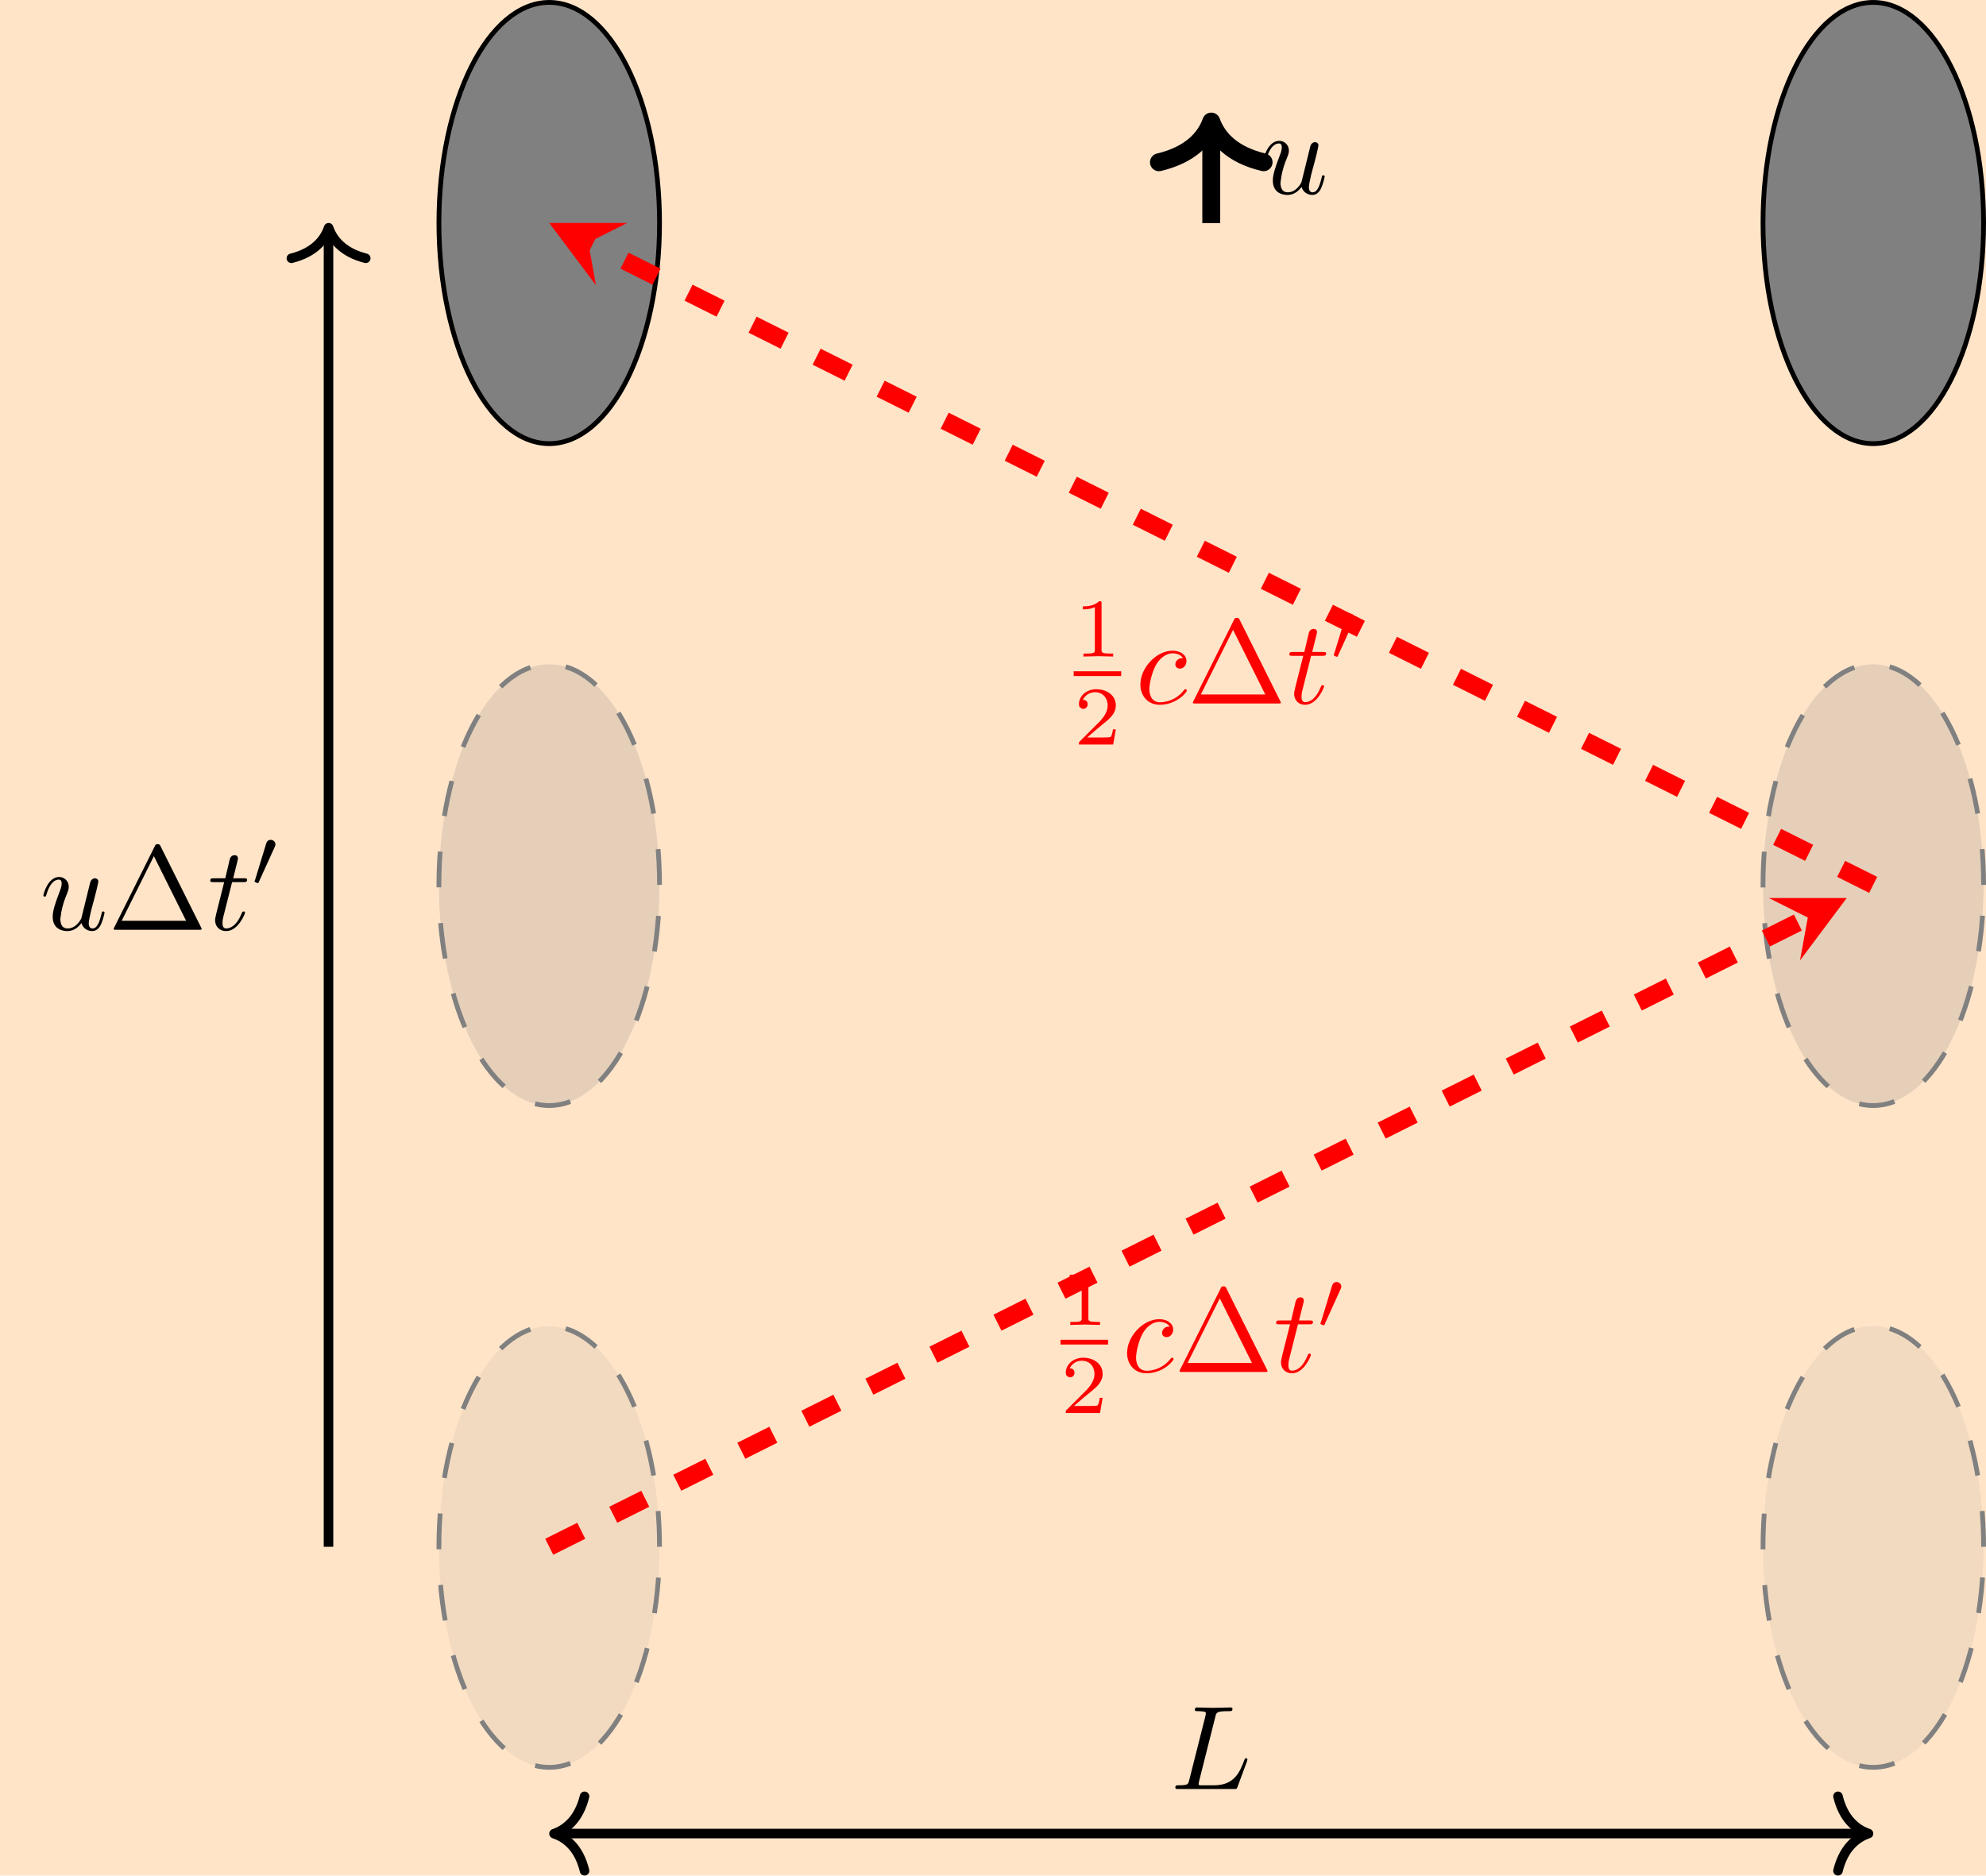
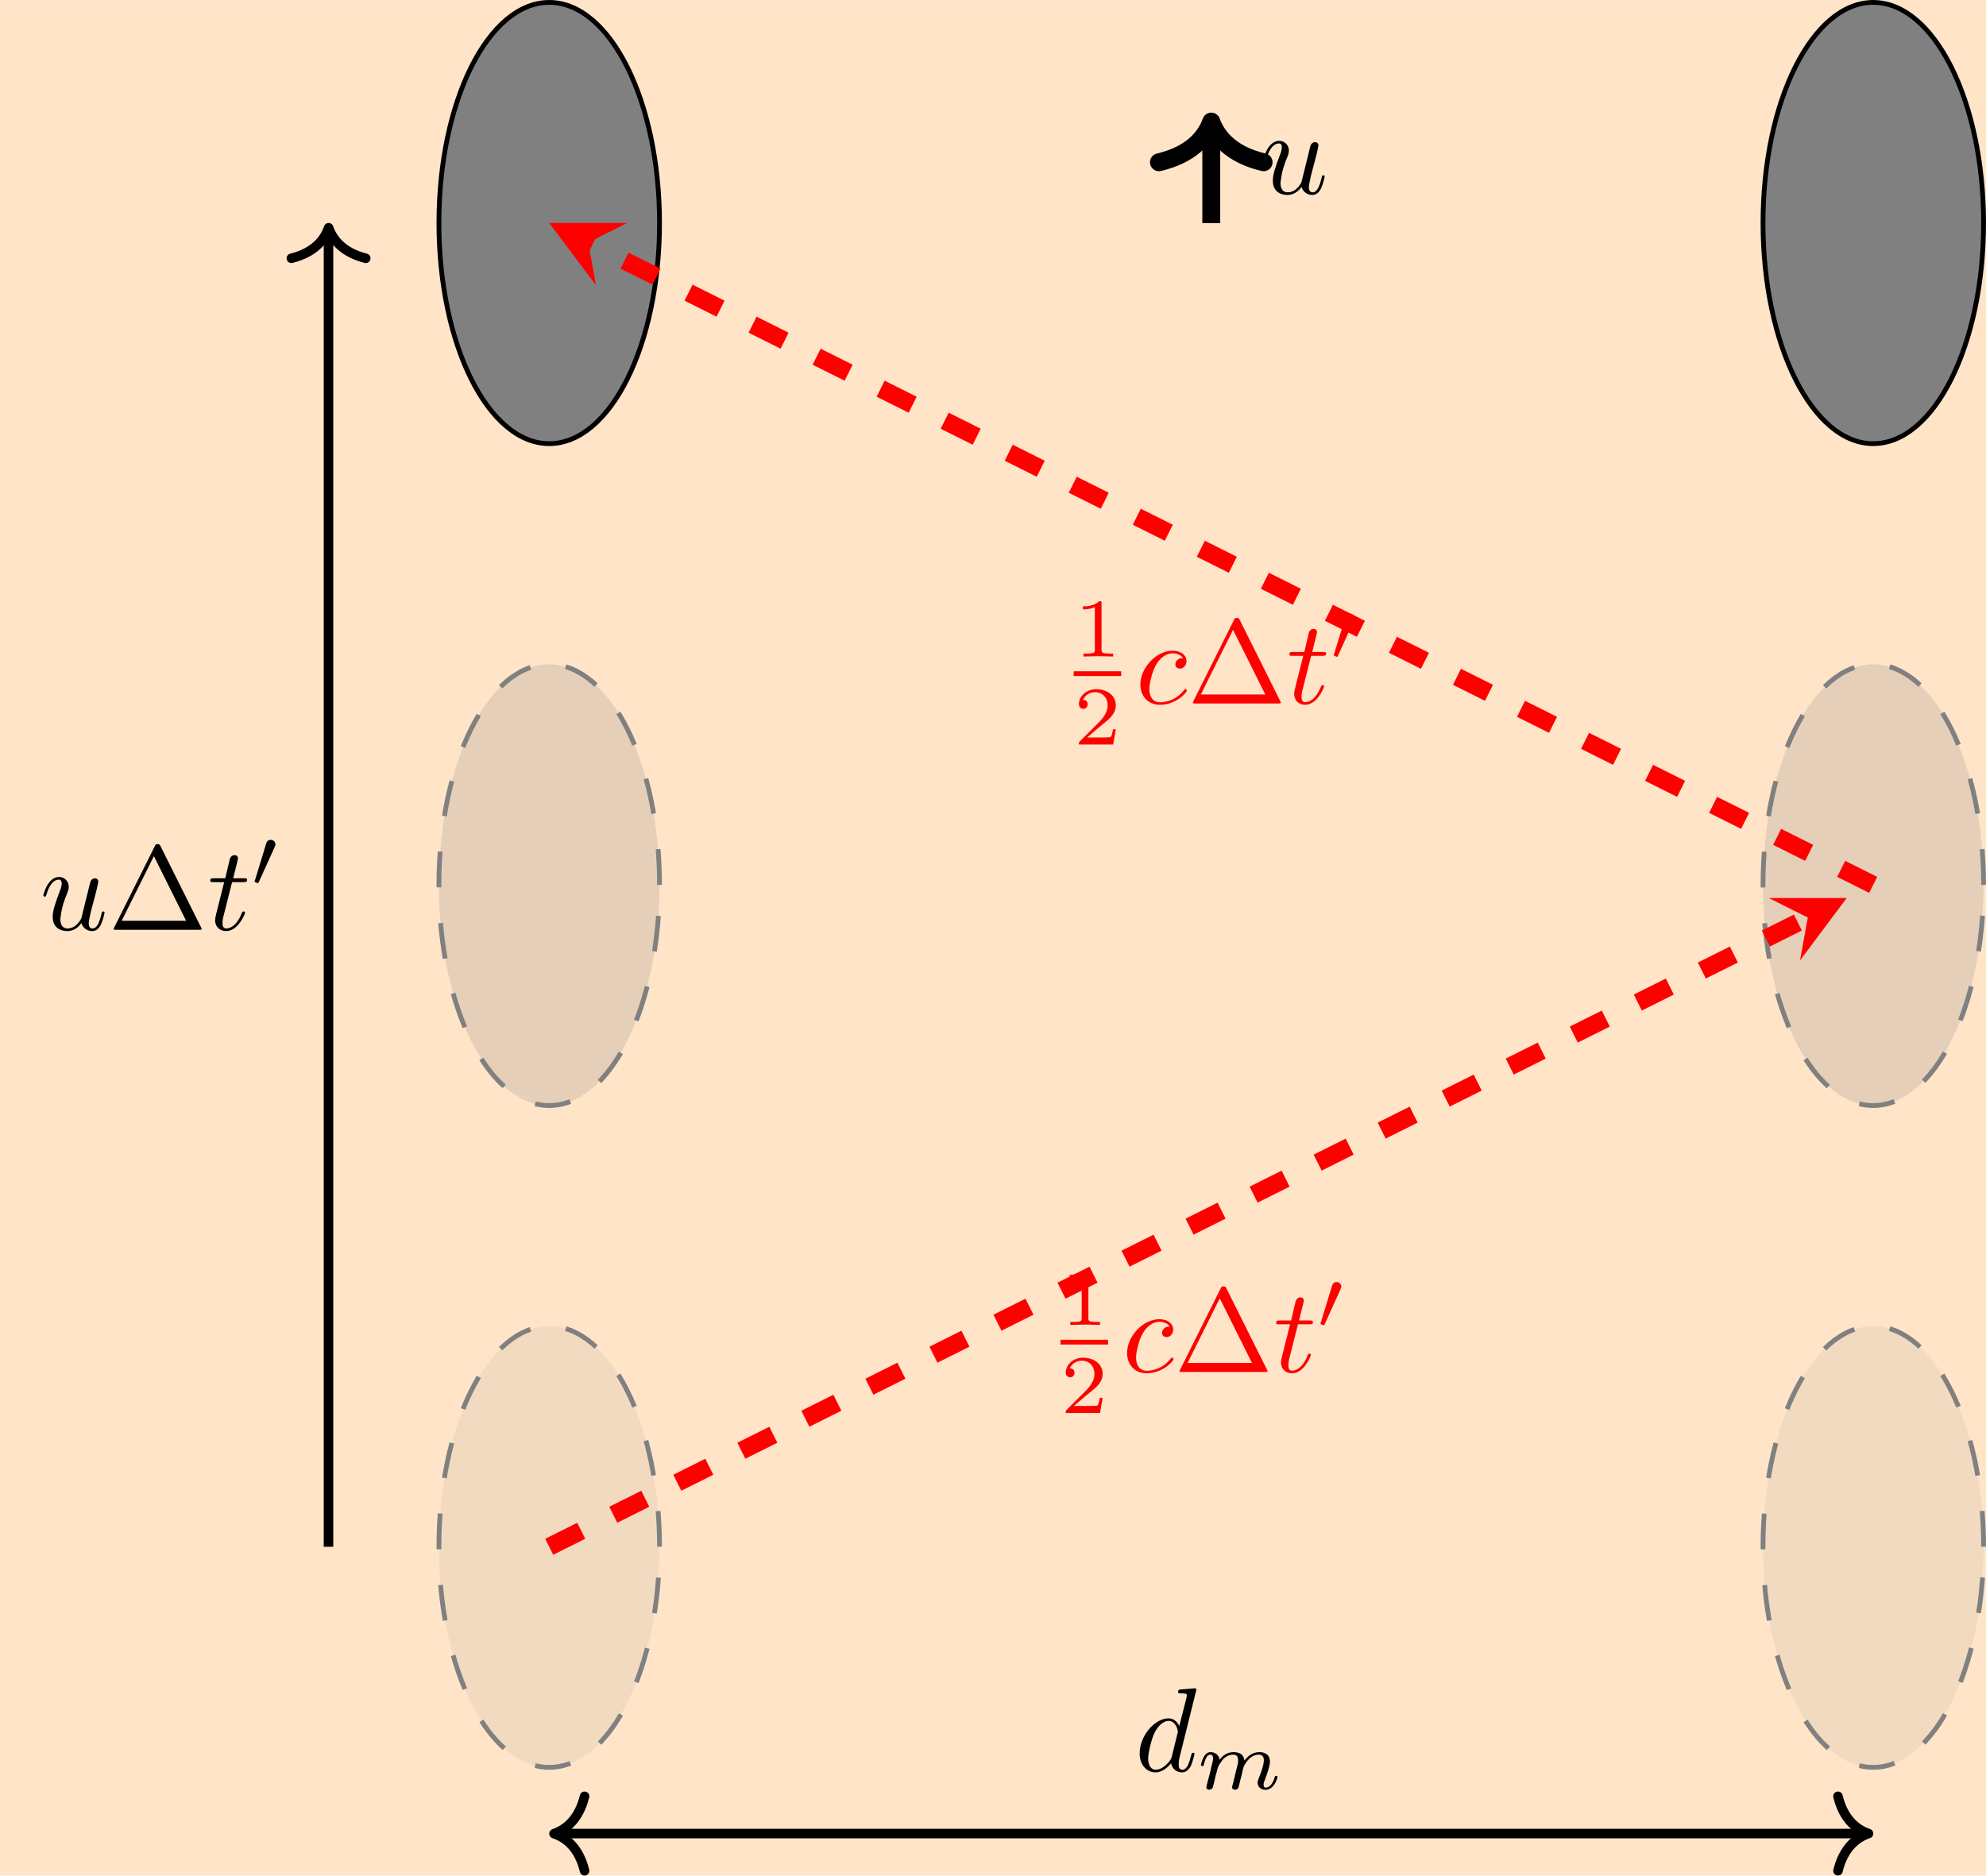
<svg xmlns="http://www.w3.org/2000/svg" xmlns:xlink="http://www.w3.org/1999/xlink" width="221.1" height="208.85" viewBox="0 0 165.83 156.64">
  <defs>
    <clipPath id="a">
      <path d="M147 0h18.83v38H147Zm0 0" />
    </clipPath>
    <clipPath id="b">
      <path d="M141 0h24.83v43H141Zm0 0" />
    </clipPath>
    <clipPath id="c">
      <path d="M147 55h18.83v38H147Zm0 0" />
    </clipPath>
    <clipPath id="d">
      <path d="M141 49h24.83v49H141Zm0 0" />
    </clipPath>
    <clipPath id="e">
      <path d="M147 110h18.83v38H147Zm0 0" />
    </clipPath>
    <clipPath id="f">
      <path d="M141 105h24.83v49H141Zm0 0" />
    </clipPath>
    <clipPath id="g">
      <path d="M24 55h141.83v96H24Zm0 0" />
    </clipPath>
    <clipPath id="n">
      <path d="M27 0h138.83v96H27Zm0 0" />
    </clipPath>
    <clipPath id="p">
      <path d="M45 149h5v7.64h-5Zm0 0" />
    </clipPath>
    <clipPath id="q">
      <path d="M153 149h4v7.64h-4Zm0 0" />
    </clipPath>
    <symbol id="h" overflow="visible">
      <path d="M2.33-4.44c0-.18 0-.18-.2-.18-.46.43-1.08.43-1.36.43v.25c.15 0 .62 0 1-.19v3.55c0 .24 0 .33-.7.33H.82V0l1.24-.03L3.3 0v-.25h-.27c-.7 0-.7-.1-.7-.33Zm0 0" style="stroke:none" />
    </symbol>
    <symbol id="i" overflow="visible">
      <path d="M3.52-1.27h-.24c-.01.16-.1.57-.19.63-.04.05-.57.05-.68.05H1.13c.73-.64.98-.85 1.39-1.18.51-.4 1-.84 1-1.5 0-.84-.74-1.35-1.63-1.35-.86 0-1.45.6-1.45 1.25 0 .34.3.39.37.39.16 0 .36-.13.36-.38 0-.12-.04-.37-.4-.37a1.1 1.1 0 0 1 1.01-.64c.7 0 1.06.54 1.06 1.1 0 .61-.43 1.08-.65 1.33L.52-.27C.44-.2.44-.19.44 0H3.3Zm0 0" style="stroke:none" />
    </symbol>
    <symbol id="j" overflow="visible">
      <path d="M3.95-3.78c-.17 0-.3 0-.43.12a.5.5 0 0 0-.2.4c0 .24.2.35.38.35.28 0 .55-.25.55-.64 0-.48-.47-.86-1.17-.86C1.73-4.4.4-2.98.4-1.58.4-.68.98.11 2.03.11 3.45.1 4.28-.95 4.28-1.06c0-.06-.05-.14-.1-.14-.07 0-.09.03-.15.1-.78 1-1.87 1-1.98 1-.63 0-.9-.5-.9-1.1 0-.4.2-1.38.54-1.99.31-.58.86-1 1.4-1 .33 0 .72.13.86.4m0 0" style="stroke:none" />
    </symbol>
    <symbol id="l" overflow="visible">
      <path d="M2.05-3.98h.93c.2 0 .32 0 .32-.2 0-.12-.11-.12-.28-.12h-.88c.36-1.42.4-1.6.4-1.67q-.02-.26-.29-.26c-.03 0-.31 0-.4.36L1.48-4.3H.53c-.2 0-.3 0-.3.2 0 .12.08.12.29.12h.87C.67-1.16.63-.98.63-.81c0 .54.37.92.92.92 1.01 0 1.58-1.45 1.58-1.53 0-.11-.08-.11-.11-.11-.1 0-.11.03-.16.14C2.44-.34 1.9-.11 1.56-.11c-.2 0-.31-.12-.31-.45 0-.25.03-.31.06-.49Zm0 0" style="stroke:none" />
    </symbol>
    <symbol id="o" overflow="visible">
      <path d="M3.48-.56c.11.4.47.67.9.67.34 0 .57-.23.73-.55a5 5 0 0 0 .3-.98c0-.11-.08-.11-.11-.11-.11 0-.11.05-.14.19-.14.56-.33 1.23-.75 1.23-.2 0-.32-.12-.32-.45 0-.22.13-.69.2-1.05l.29-1.08.17-.67c.05-.23.14-.6.14-.67 0-.17-.14-.27-.28-.27-.05 0-.31.02-.4.35l-.74 3c-.02.04-.4.84-1.14.84-.52 0-.61-.45-.61-.81a7 7 0 0 1 .53-2.03c.13-.32.17-.46.17-.64a.8.8 0 0 0-.81-.82C.66-4.4.3-2.95.3-2.87c0 .1.1.1.1.1.12 0 .12-.03.16-.18.25-.86.64-1.24 1.02-1.24.1 0 .25.02.25.33 0 .23-.11.53-.17.67-.38 1-.58 1.61-.58 2.1 0 .95.69 1.2 1.22 1.2.65 0 1.01-.45 1.18-.67m0 0" style="stroke:none" />
    </symbol>
    <symbol id="r" overflow="visible">
-       <path d="M3.73-6.03c.08-.36.11-.47 1.05-.47.3 0 .38 0 .38-.19 0-.12-.11-.12-.16-.12l-1.47.03-1.33-.03c-.06 0-.18 0-.18.2 0 .11.09.11.28.11.01 0 .2 0 .37.02s.27.03.27.17l-.03.18L1.56-.78c-.1.39-.1.47-.9.47-.18 0-.27 0-.27.2C.4 0 .5 0 .66 0h4.62c.24 0 .24 0 .3-.17l.8-2.16.03-.14c0-.03-.04-.1-.11-.1-.1 0-.11.05-.17.21-.35.9-.79 2.05-2.5 2.05H2.47q-.15-.01-.14-.11l.04-.22Zm0 0" style="stroke:none" />
+       <path d="M5.14-6.81s0-.11-.12-.11c-.16 0-1.1.1-1.27.1q-.13.02-.14.2c0 .12.1.12.23.12.49 0 .5.06.5.17l-.03.2-.6 2.36c-.18-.37-.46-.64-.91-.64C1.64-4.4.4-2.94.4-1.48.4-.55.96.1 1.73.1c.2 0 .7-.05 1.3-.75.07.42.43.75.9.75.36 0 .58-.23.75-.55.16-.36.3-.97.3-.98 0-.11-.1-.11-.13-.11-.09 0-.1.05-.14.19-.17.64-.34 1.23-.75 1.23-.28 0-.3-.26-.3-.45 0-.25.02-.31.05-.49ZM3.08-1.2c-.06.19-.06.2-.2.38-.44.54-.85.7-1.13.7-.5 0-.64-.55-.64-.94 0-.5.31-1.72.55-2.18.3-.58.75-.96 1.15-.96.64 0 .78.82.78.88q0 .1-.03.17Zm0 0" style="stroke:none" />
    </symbol>
    <symbol id="k" overflow="visible">
      <path d="M4.4-6.95c-.06-.14-.09-.2-.26-.2-.16 0-.19.06-.25.2L.52-.2l-.05.12c0 .08.06.08.22.08H7.6c.16 0 .22 0 .22-.08q.01 0-.05-.12Zm-.57.8 2.69 5.4H1.14Zm0 0" style="stroke:none" />
    </symbol>
    <symbol id="m" overflow="visible">
      <path d="M2.02-3.3q.07-.15.06-.22c0-.21-.19-.37-.4-.37-.27 0-.35.22-.38.33L.38-.55l-.05.11c0 .08.22.16.28.16.05 0 .05-.02.1-.13Zm0 0" style="stroke:none" />
+     </symbol>
+     <symbol id="s" overflow="visible">
+       <path d="M3.03-.56c-.05.14-.1.37-.1.4 0 .16.12.22.23.22.14 0 .25-.08.28-.14s.1-.3.12-.44l.16-.62q.06-.23.1-.47c.09-.3.09-.31.23-.53.22-.34.58-.73 1.1-.73.4 0 .43.3.43.48 0 .42-.3 1.19-.42 1.48-.07.2-.1.27-.1.38 0 .37.3.6.66.6.7 0 1-.96 1-1.07 0-.1-.08-.1-.11-.1-.1 0-.1.05-.13.13-.15.56-.46.85-.73.85-.16 0-.19-.1-.19-.25 0-.16.05-.25.17-.57.08-.22.36-.95.36-1.34 0-.11 0-.4-.25-.61a1 1 0 0 0-.65-.19c-.63 0-1 .42-1.24.7-.04-.59-.54-.7-.9-.7-.58 0-.97.36-1.17.64-.05-.48-.46-.64-.75-.64-.3 0-.46.22-.55.38-.16.26-.25.65-.25.7 0 .08.1.08.12.08.1 0 .1-.02.14-.2.11-.41.25-.75.52-.75.19 0 .23.15.23.34 0 .12-.06.39-.12.58l-.14.62-.24.9-.06.27c0 .16.13.22.24.22.12 0 .23-.08.28-.14.03-.06.07-.3.12-.44l.14-.62q.08-.23.13-.47c.08-.28.1-.34.3-.62.18-.29.51-.64 1.04-.64.4 0 .4.35.4.48 0 .17 0 .27-.12.66Zm0 0" style="stroke:none" />
    </symbol>
  </defs>
  <path d="M0 156.64h165.83V0H0Zm0 0" style="stroke:none;fill-rule:nonzero;fill:#ffe4c8;fill-opacity:1" />
  <path d="M9.21 110.56c0 10.17-4.12 18.42-9.21 18.42s-9.21-8.25-9.21-18.42S-5.1 92.13 0 92.13s9.21 8.25 9.21 18.43Zm0 0" style="fill-rule:nonzero;fill:gray;fill-opacity:1;stroke-width:.399;stroke-linecap:butt;stroke-linejoin:miter;stroke:#000;stroke-opacity:1;stroke-miterlimit:10" transform="matrix(1 0 0 -1 45.86 129.18)" />
  <path d="M9.21 55.28C9.21 65.46 5.1 73.7 0 73.7s-9.21-8.24-9.21-18.42S-5.1 36.85 0 36.85s9.21 8.25 9.21 18.43Zm0 0" style="fill-rule:nonzero;fill:gray;fill-opacity:.2;stroke-width:.399;stroke-linecap:butt;stroke-linejoin:miter;stroke:gray;stroke-opacity:1;stroke-dasharray:2.989,2.989;stroke-miterlimit:10" transform="matrix(1 0 0 -1 45.86 129.18)" />
  <path d="M9.21 0C9.21 10.18 5.1 18.42 0 18.42S-9.21 10.18-9.21 0-5.1-18.42 0-18.42 9.21-10.18 9.21 0Zm0 0" style="fill-rule:nonzero;fill:gray;fill-opacity:.1;stroke-width:.399;stroke-linecap:butt;stroke-linejoin:miter;stroke:gray;stroke-opacity:1;stroke-dasharray:2.989,2.989;stroke-miterlimit:10" transform="matrix(1 0 0 -1 45.86 129.18)" />
  <g clip-path="url(#a)">
    <path d="M165.63 18.62c0-10.17-4.12-18.42-9.21-18.42s-9.21 8.25-9.21 18.42 4.12 18.43 9.2 18.43c5.1 0 9.22-8.25 9.22-18.43m0 0" style="stroke:none;fill-rule:nonzero;fill:gray;fill-opacity:1" />
  </g>
  <g clip-path="url(#b)">
    <path d="M119.77 110.56c0 10.17-4.13 18.42-9.22 18.42-5.08 0-9.2-8.25-9.2-18.42s4.12-18.43 9.2-18.43c5.1 0 9.22 8.25 9.22 18.43Zm0 0" style="fill:none;stroke-width:.399;stroke-linecap:butt;stroke-linejoin:miter;stroke:#000;stroke-opacity:1;stroke-miterlimit:10" transform="matrix(1 0 0 -1 45.86 129.18)" />
  </g>
  <g clip-path="url(#c)">
    <path d="M165.63 73.9c0-10.18-4.12-18.42-9.21-18.42s-9.21 8.24-9.21 18.42 4.12 18.42 9.2 18.42c5.1 0 9.22-8.24 9.22-18.42m0 0" style="stroke:none;fill-rule:nonzero;fill:gray;fill-opacity:.2" />
  </g>
  <g clip-path="url(#d)">
    <path d="M119.77 55.28c0 10.18-4.13 18.42-9.22 18.42-5.08 0-9.2-8.24-9.2-18.42s4.12-18.43 9.2-18.43c5.1 0 9.22 8.25 9.22 18.43Zm0 0" style="fill:none;stroke-width:.399;stroke-linecap:butt;stroke-linejoin:miter;stroke:gray;stroke-opacity:1;stroke-dasharray:2.989,2.989;stroke-miterlimit:10" transform="matrix(1 0 0 -1 45.86 129.18)" />
  </g>
  <g clip-path="url(#e)">
    <path d="M165.63 129.18c0-10.18-4.12-18.43-9.21-18.43s-9.21 8.25-9.21 18.43 4.12 18.42 9.2 18.42c5.1 0 9.22-8.24 9.22-18.42m0 0" style="stroke:none;fill-rule:nonzero;fill:gray;fill-opacity:.1" />
  </g>
  <g clip-path="url(#f)">
    <path d="M119.77 0c0 10.18-4.13 18.42-9.22 18.42-5.08 0-9.2-8.24-9.2-18.42s4.12-18.42 9.2-18.42c5.1 0 9.22 8.24 9.22 18.42Zm0 0" style="fill:none;stroke-width:.399;stroke-linecap:butt;stroke-linejoin:miter;stroke:gray;stroke-opacity:1;stroke-dasharray:2.989,2.989;stroke-miterlimit:10" transform="matrix(1 0 0 -1 45.86 129.18)" />
  </g>
  <g clip-path="url(#g)">
    <path d="m0 0 105.09 52.55" style="fill:none;stroke-width:1.494;stroke-linecap:butt;stroke-linejoin:miter;stroke:red;stroke-opacity:1;stroke-dasharray:2.989,2.989;stroke-miterlimit:10" transform="matrix(1 0 0 -1 45.86 129.18)" />
  </g>
  <path d="M154.2 75h-6.5l3.25 1.63-.65 3.58" style="stroke:none;fill-rule:nonzero;fill:red;fill-opacity:1" />
  <use xlink:href="#h" x="88.55" y="110.65" style="fill:red;fill-opacity:1" />
  <path d="M0 0h3.97" style="fill:none;stroke-width:.398;stroke-linecap:butt;stroke-linejoin:miter;stroke:red;stroke-opacity:1;stroke-miterlimit:10" transform="matrix(1 0 0 -1 88.55 112.09)" />
  <use xlink:href="#i" x="88.55" y="118.01" style="fill:red;fill-opacity:1" />
  <use xlink:href="#j" x="93.71" y="114.58" style="fill:red;fill-opacity:1" />
  <use xlink:href="#k" x="98.02" y="114.58" style="fill:red;fill-opacity:1" />
  <use xlink:href="#l" x="106.33" y="114.58" style="fill:red;fill-opacity:1" />
  <use xlink:href="#m" x="109.92" y="110.96" style="fill:red;fill-opacity:1" />
  <g clip-path="url(#n)">
    <path d="M110.55 55.28 3.25 108.93" style="fill:none;stroke-width:1.494;stroke-linecap:butt;stroke-linejoin:miter;stroke:red;stroke-opacity:1;stroke-dasharray:2.989,2.989;stroke-miterlimit:10" transform="matrix(1 0 0 -1 45.86 129.18)" />
  </g>
  <path d="m45.86 18.62 3.9 5.2-.64-3.57 3.25-1.63" style="stroke:none;fill-rule:nonzero;fill:red;fill-opacity:1" />
  <use xlink:href="#h" x="89.65" y="54.83" style="fill:red;fill-opacity:1" />
  <path d="M0 0h3.97" style="fill:none;stroke-width:.398;stroke-linecap:butt;stroke-linejoin:miter;stroke:red;stroke-opacity:1;stroke-miterlimit:10" transform="matrix(1 0 0 -1 89.65 56.26)" />
  <use xlink:href="#i" x="89.65" y="62.18" style="fill:red;fill-opacity:1" />
  <use xlink:href="#j" x="94.82" y="58.75" style="fill:red;fill-opacity:1" />
  <use xlink:href="#k" x="99.13" y="58.75" style="fill:red;fill-opacity:1" />
  <use xlink:href="#l" x="107.43" y="58.75" style="fill:red;fill-opacity:1" />
  <use xlink:href="#m" x="111.03" y="55.13" style="fill:red;fill-opacity:1" />
  <path d="M55.28 110.55v7.72" style="fill:none;stroke-width:1.494;stroke-linecap:butt;stroke-linejoin:miter;stroke:#000;stroke-opacity:1;stroke-miterlimit:10" transform="matrix(1 0 0 -1 45.86 129.18)" />
  <path d="M-3.39 4.37C-2.77 1.75-1.39.5.01 0c-1.4-.51-2.78-1.75-3.4-4.37" style="fill:none;stroke-width:1.494;stroke-linecap:round;stroke-linejoin:round;stroke:#000;stroke-opacity:1;stroke-miterlimit:10" transform="matrix(0 -1 -1 0 101.14 10.16)" />
  <use xlink:href="#o" x="105.2" y="16.17" style="fill:#000;fill-opacity:1" />
  <path d="M.8-23.95h108.95" style="fill:none;stroke-width:.797;stroke-linecap:butt;stroke-linejoin:miter;stroke:#000;stroke-opacity:1;stroke-miterlimit:10" transform="matrix(1 0 0 -1 45.86 129.18)" />
  <g clip-path="url(#p)">
    <path d="M-2.55 3.11C-2.1 1.24-1.05.36 0 .01c-1.05-.37-2.09-1.25-2.55-3.12" style="fill:none;stroke-width:.797;stroke-linecap:round;stroke-linejoin:round;stroke:#000;stroke-opacity:1;stroke-miterlimit:10" transform="matrix(-1 0 0 1 46.26 153.13)" />
  </g>
  <g clip-path="url(#q)">
    <path d="M-2.55 3.11C-2.1 1.24-1.05.36 0 0c-1.05-.36-2.09-1.24-2.55-3.11" style="fill:none;stroke-width:.797;stroke-linecap:round;stroke-linejoin:round;stroke:#000;stroke-opacity:1;stroke-miterlimit:10" transform="matrix(1 0 0 -1 156.02 153.13)" />
  </g>
-   <use xlink:href="#r" x="97.75" y="149.41" style="fill:#000;fill-opacity:1" />
+   <use xlink:href="#r" x="94.76" y="147.92" style="fill:#000;fill-opacity:1" />
+   <use xlink:href="#s" x="99.95" y="149.41" style="fill:#000;fill-opacity:1" />
  <path d="M-18.43 0v109.76" style="fill:none;stroke-width:.797;stroke-linecap:butt;stroke-linejoin:miter;stroke:#000;stroke-opacity:1;stroke-miterlimit:10" transform="matrix(1 0 0 -1 45.86 129.18)" />
  <path d="M-2.55 3.11C-2.08 1.24-1.05.36 0 0c-1.05-.36-2.08-1.25-2.55-3.1" style="fill:none;stroke-width:.797;stroke-linecap:round;stroke-linejoin:round;stroke:#000;stroke-opacity:1;stroke-miterlimit:10" transform="matrix(0 -1 -1 0 27.44 19.02)" />
  <use xlink:href="#o" x="3.32" y="77.65" style="fill:#000;fill-opacity:1" />
  <use xlink:href="#k" x="9.02" y="77.65" style="fill:#000;fill-opacity:1" />
  <use xlink:href="#l" x="17.33" y="77.65" style="fill:#000;fill-opacity:1" />
  <use xlink:href="#m" x="20.92" y="74.03" style="fill:#000;fill-opacity:1" />
</svg>
